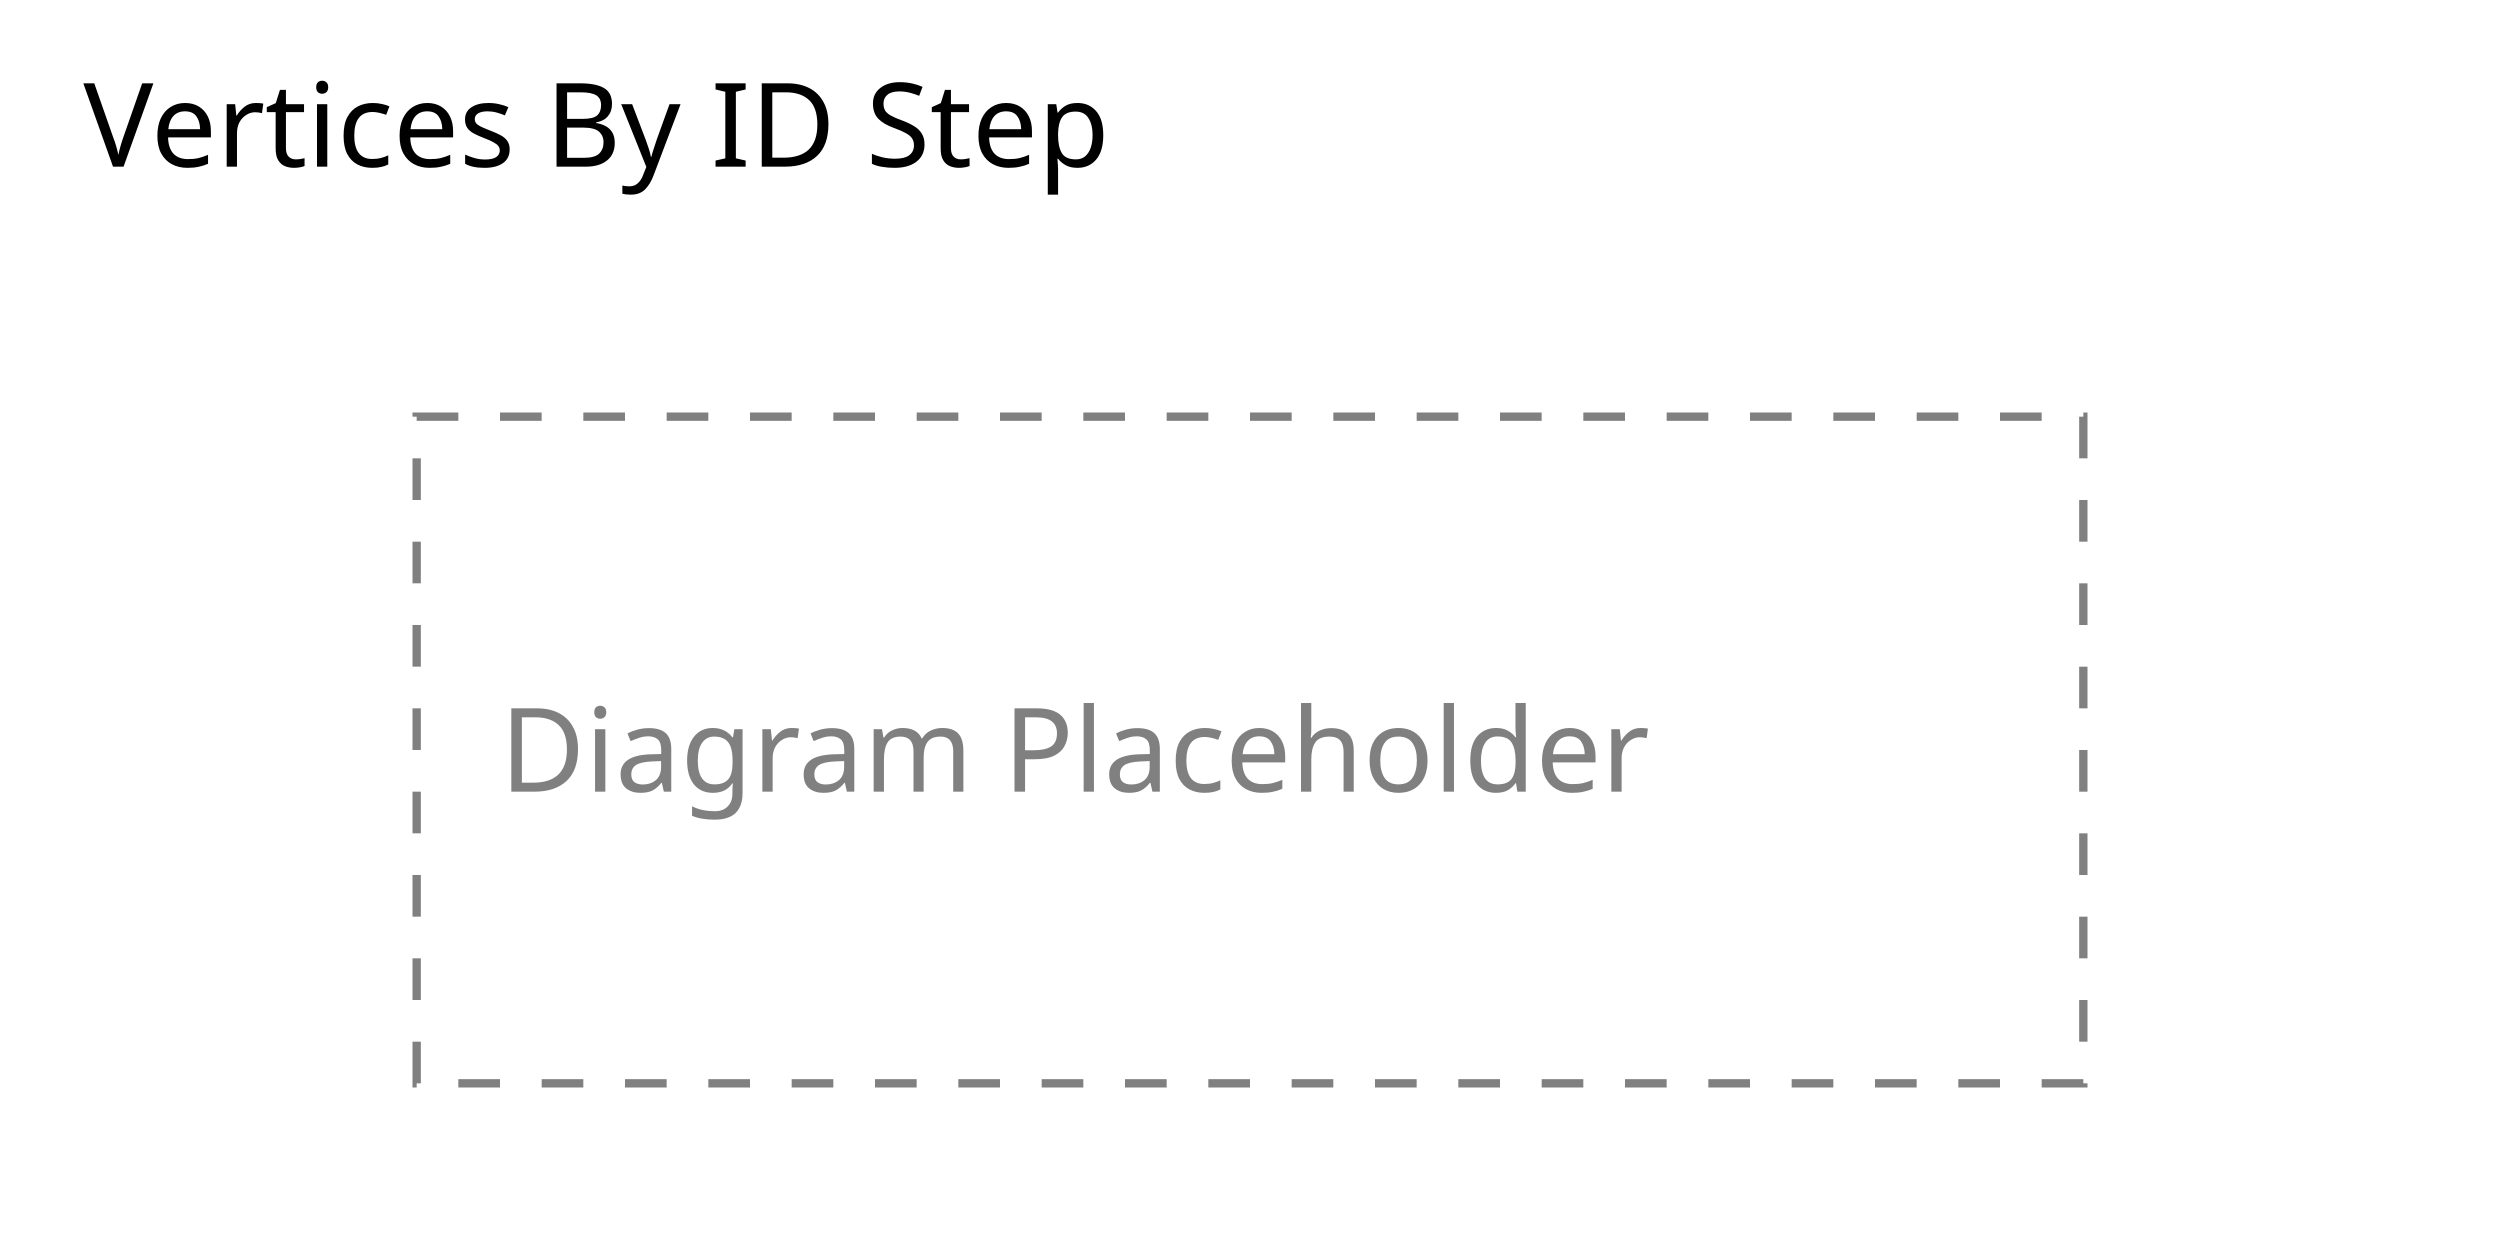
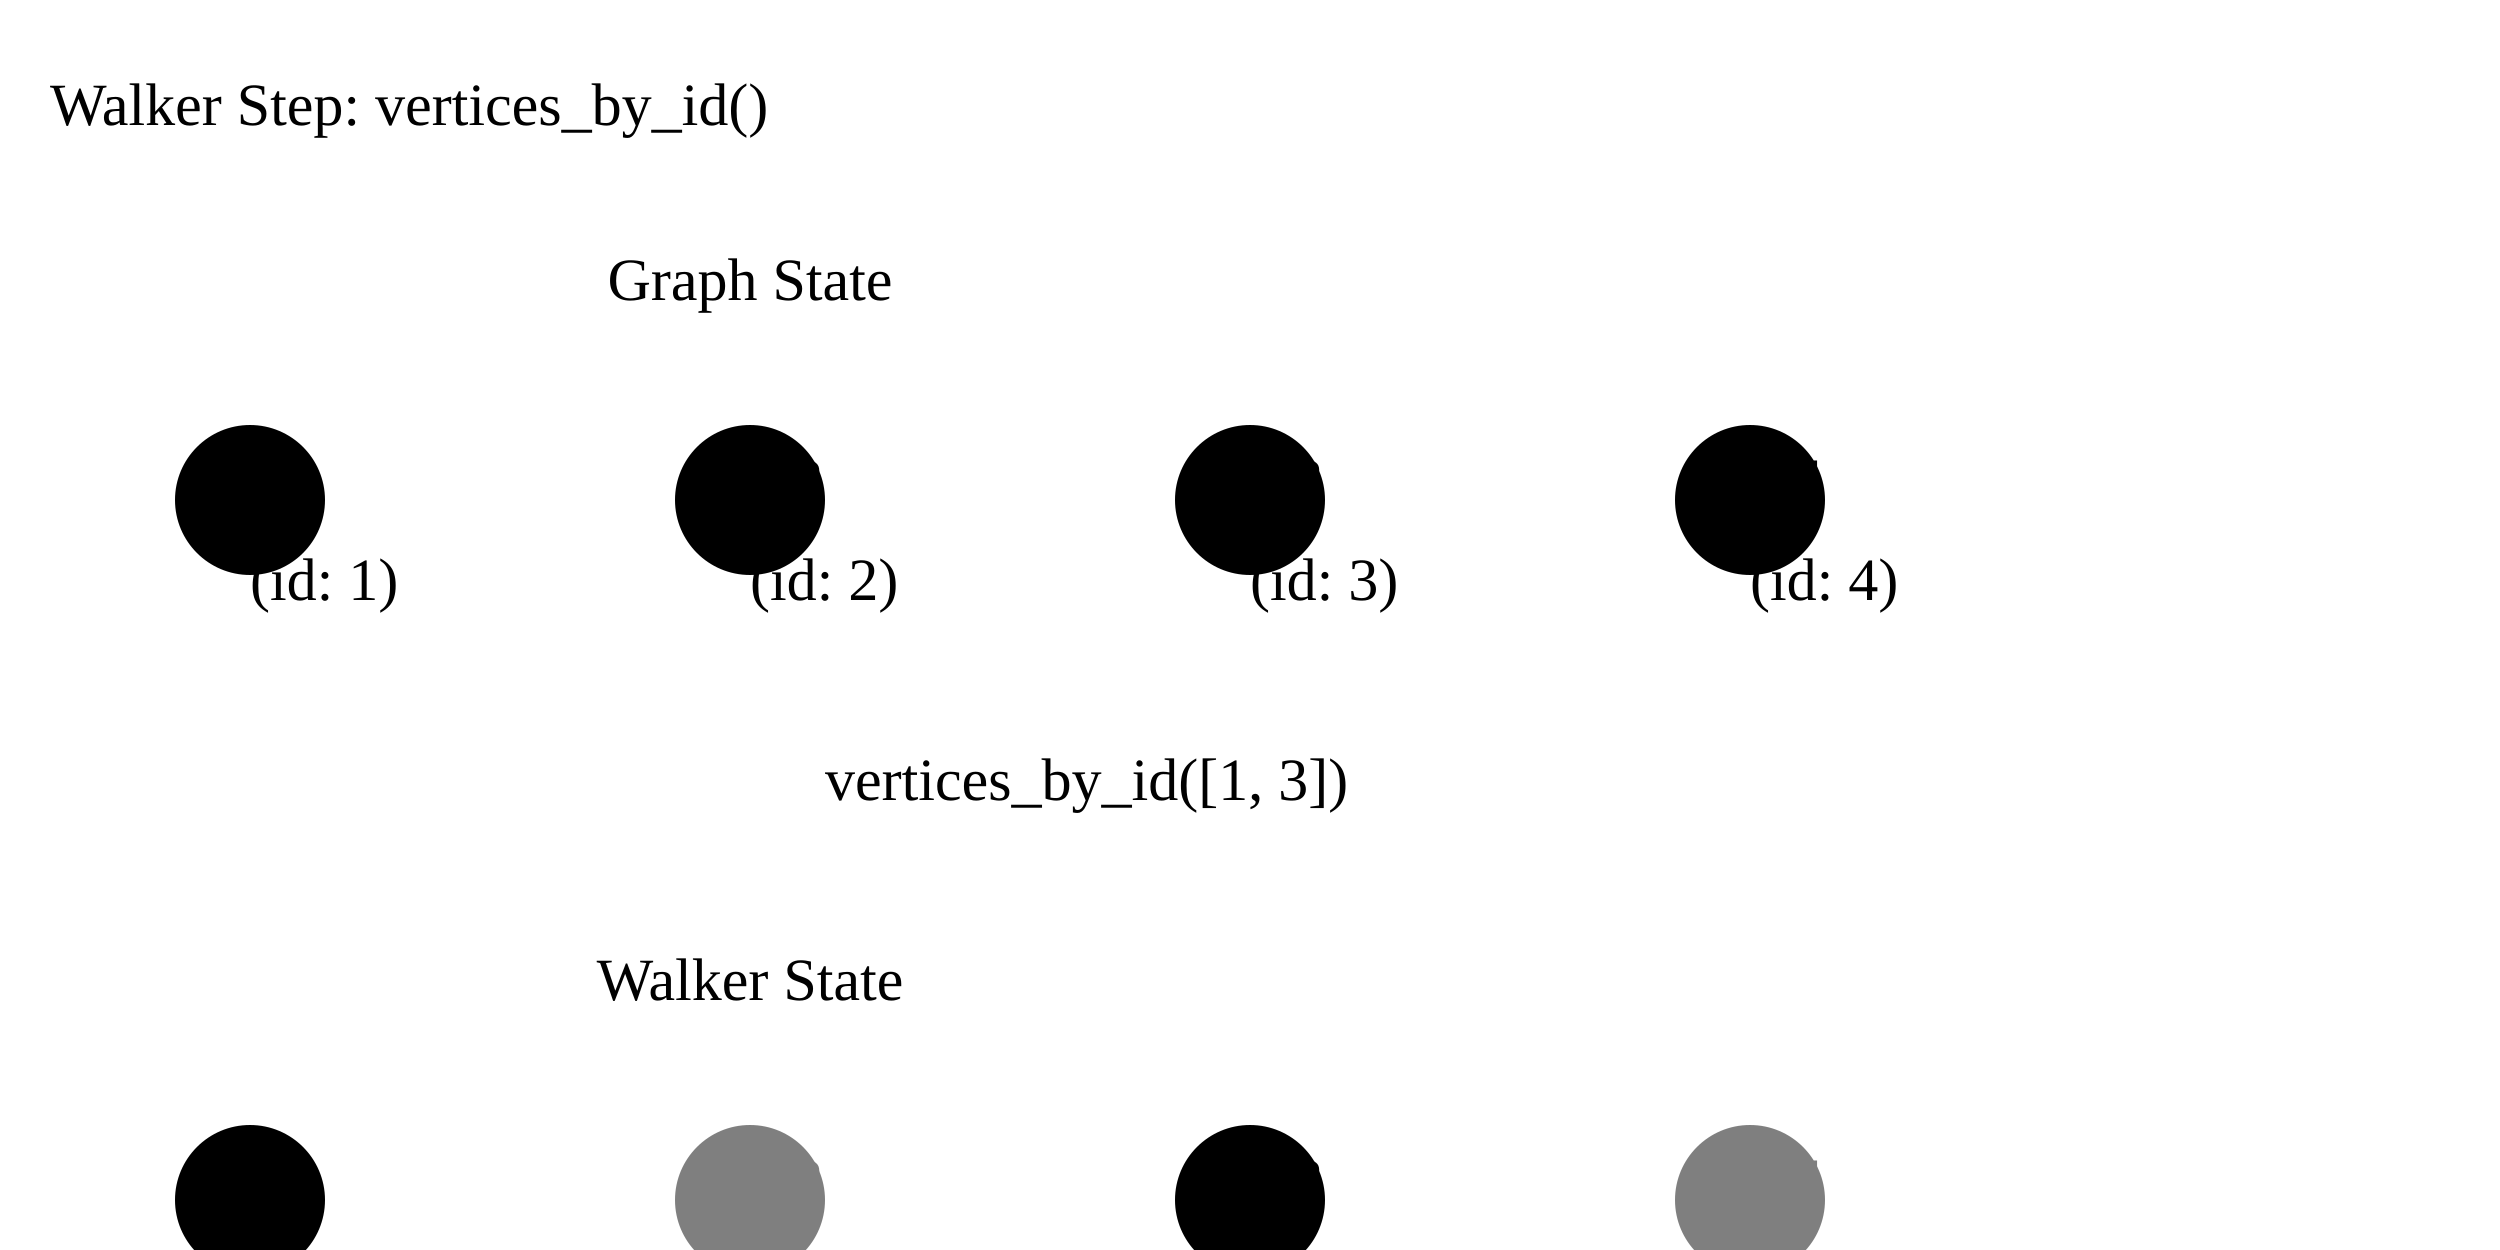
- <svg xmlns="http://www.w3.org/2000/svg" width="300" height="150" viewBox="0 0 300 150">
-   <style>
-         text {
-             font-family: sans-serif;
-             font-size: 14px;
-         }
-         /* .halo class is now defined in theme/custom.css */
-     </style>
-   <text x="10" y="20" class="halo">Vertices By ID Step</text>
-   <rect x="50" y="50" width="200" height="80" fill="none" stroke="grey" stroke-dasharray="5,5" />
-   <text x="60" y="95" fill="grey">Diagram Placeholder</text>
+ <svg xmlns="http://www.w3.org/2000/svg" width="500" height="250" viewBox="0 0 500 250">
+   <defs>
+     <marker id="arrowhead" class="marker-arrowhead marker-base" viewBox="0 0 10 10" refX="5" refY="5" markerWidth="6" markerHeight="6" orient="auto-start-reverse">
+       <path d="M 0 0 L 10 5 L 0 10 z" />
+     </marker>
+     <marker id="arrowhead-pointer" class="marker-arrowhead-pointer marker-base" viewBox="0 0 10 10" refX="5" refY="5" markerWidth="6" markerHeight="6" orient="auto-start-reverse">
+       <path d="M 0 0 L 10 5 L 0 10 z" />
+     </marker>
+   </defs>
+   <style>/* Styles loaded externally */</style>
+   <text x="10" y="25" class="step-label halo">Walker Step: <tspan class="code">vertices_by_id()</tspan>
+   </text>
+   <text x="150" y="60" class="text-color-muted" text-anchor="middle">Graph State</text>
+   <g class="node" transform="translate(50, 100)">
+     <circle r="15" />
+     <text class="node-label">V1</text>
+     <text class="property-text" y="20">(id: 1)</text>
+   </g>
+   <g class="node" transform="translate(150, 100)">
+     <circle r="15" />
+     <text class="node-label">V2</text>
+     <text class="property-text" y="20">(id: 2)</text>
+   </g>
+   <g class="node" transform="translate(250, 100)">
+     <circle r="15" />
+     <text class="node-label">V3</text>
+     <text class="property-text" y="20">(id: 3)</text>
+   </g>
+   <g class="node" transform="translate(350, 100)">
+     <circle r="15" />
+     <text class="node-label">V4</text>
+     <text class="property-text" y="20">(id: 4)</text>
+   </g>
+   <line class="step-arrow" x1="150" y1="135" x2="150" y2="175" />
+   <text x="165" y="160" class="text-color-muted" font-size="12px">vertices_by_id([1, 3])</text>
+   <text x="150" y="200" class="text-color-muted" text-anchor="middle">Walker State</text>
+   <g class="node active" transform="translate(50, 240)">
+     <circle r="15" />
+     <text class="node-label">V1</text>
+     <text class="property-text" y="20">(id: 1)</text>
+   </g>
+   <g class="node visited" transform="translate(150, 240)" opacity="0.5">
+     <circle r="15" />
+     <text class="node-label">V2</text>
+     <text class="property-text" y="20">(id: 2)</text>
+   </g>
+   <g class="node active" transform="translate(250, 240)">
+     <circle r="15" />
+     <text class="node-label">V3</text>
+     <text class="property-text" y="20">(id: 3)</text>
+   </g>
+   <g class="node visited" transform="translate(350, 240)" opacity="0.5">
+     <circle r="15" />
+     <text class="node-label">V4</text>
+     <text class="property-text" y="20">(id: 4)</text>
+   </g>
</svg>
